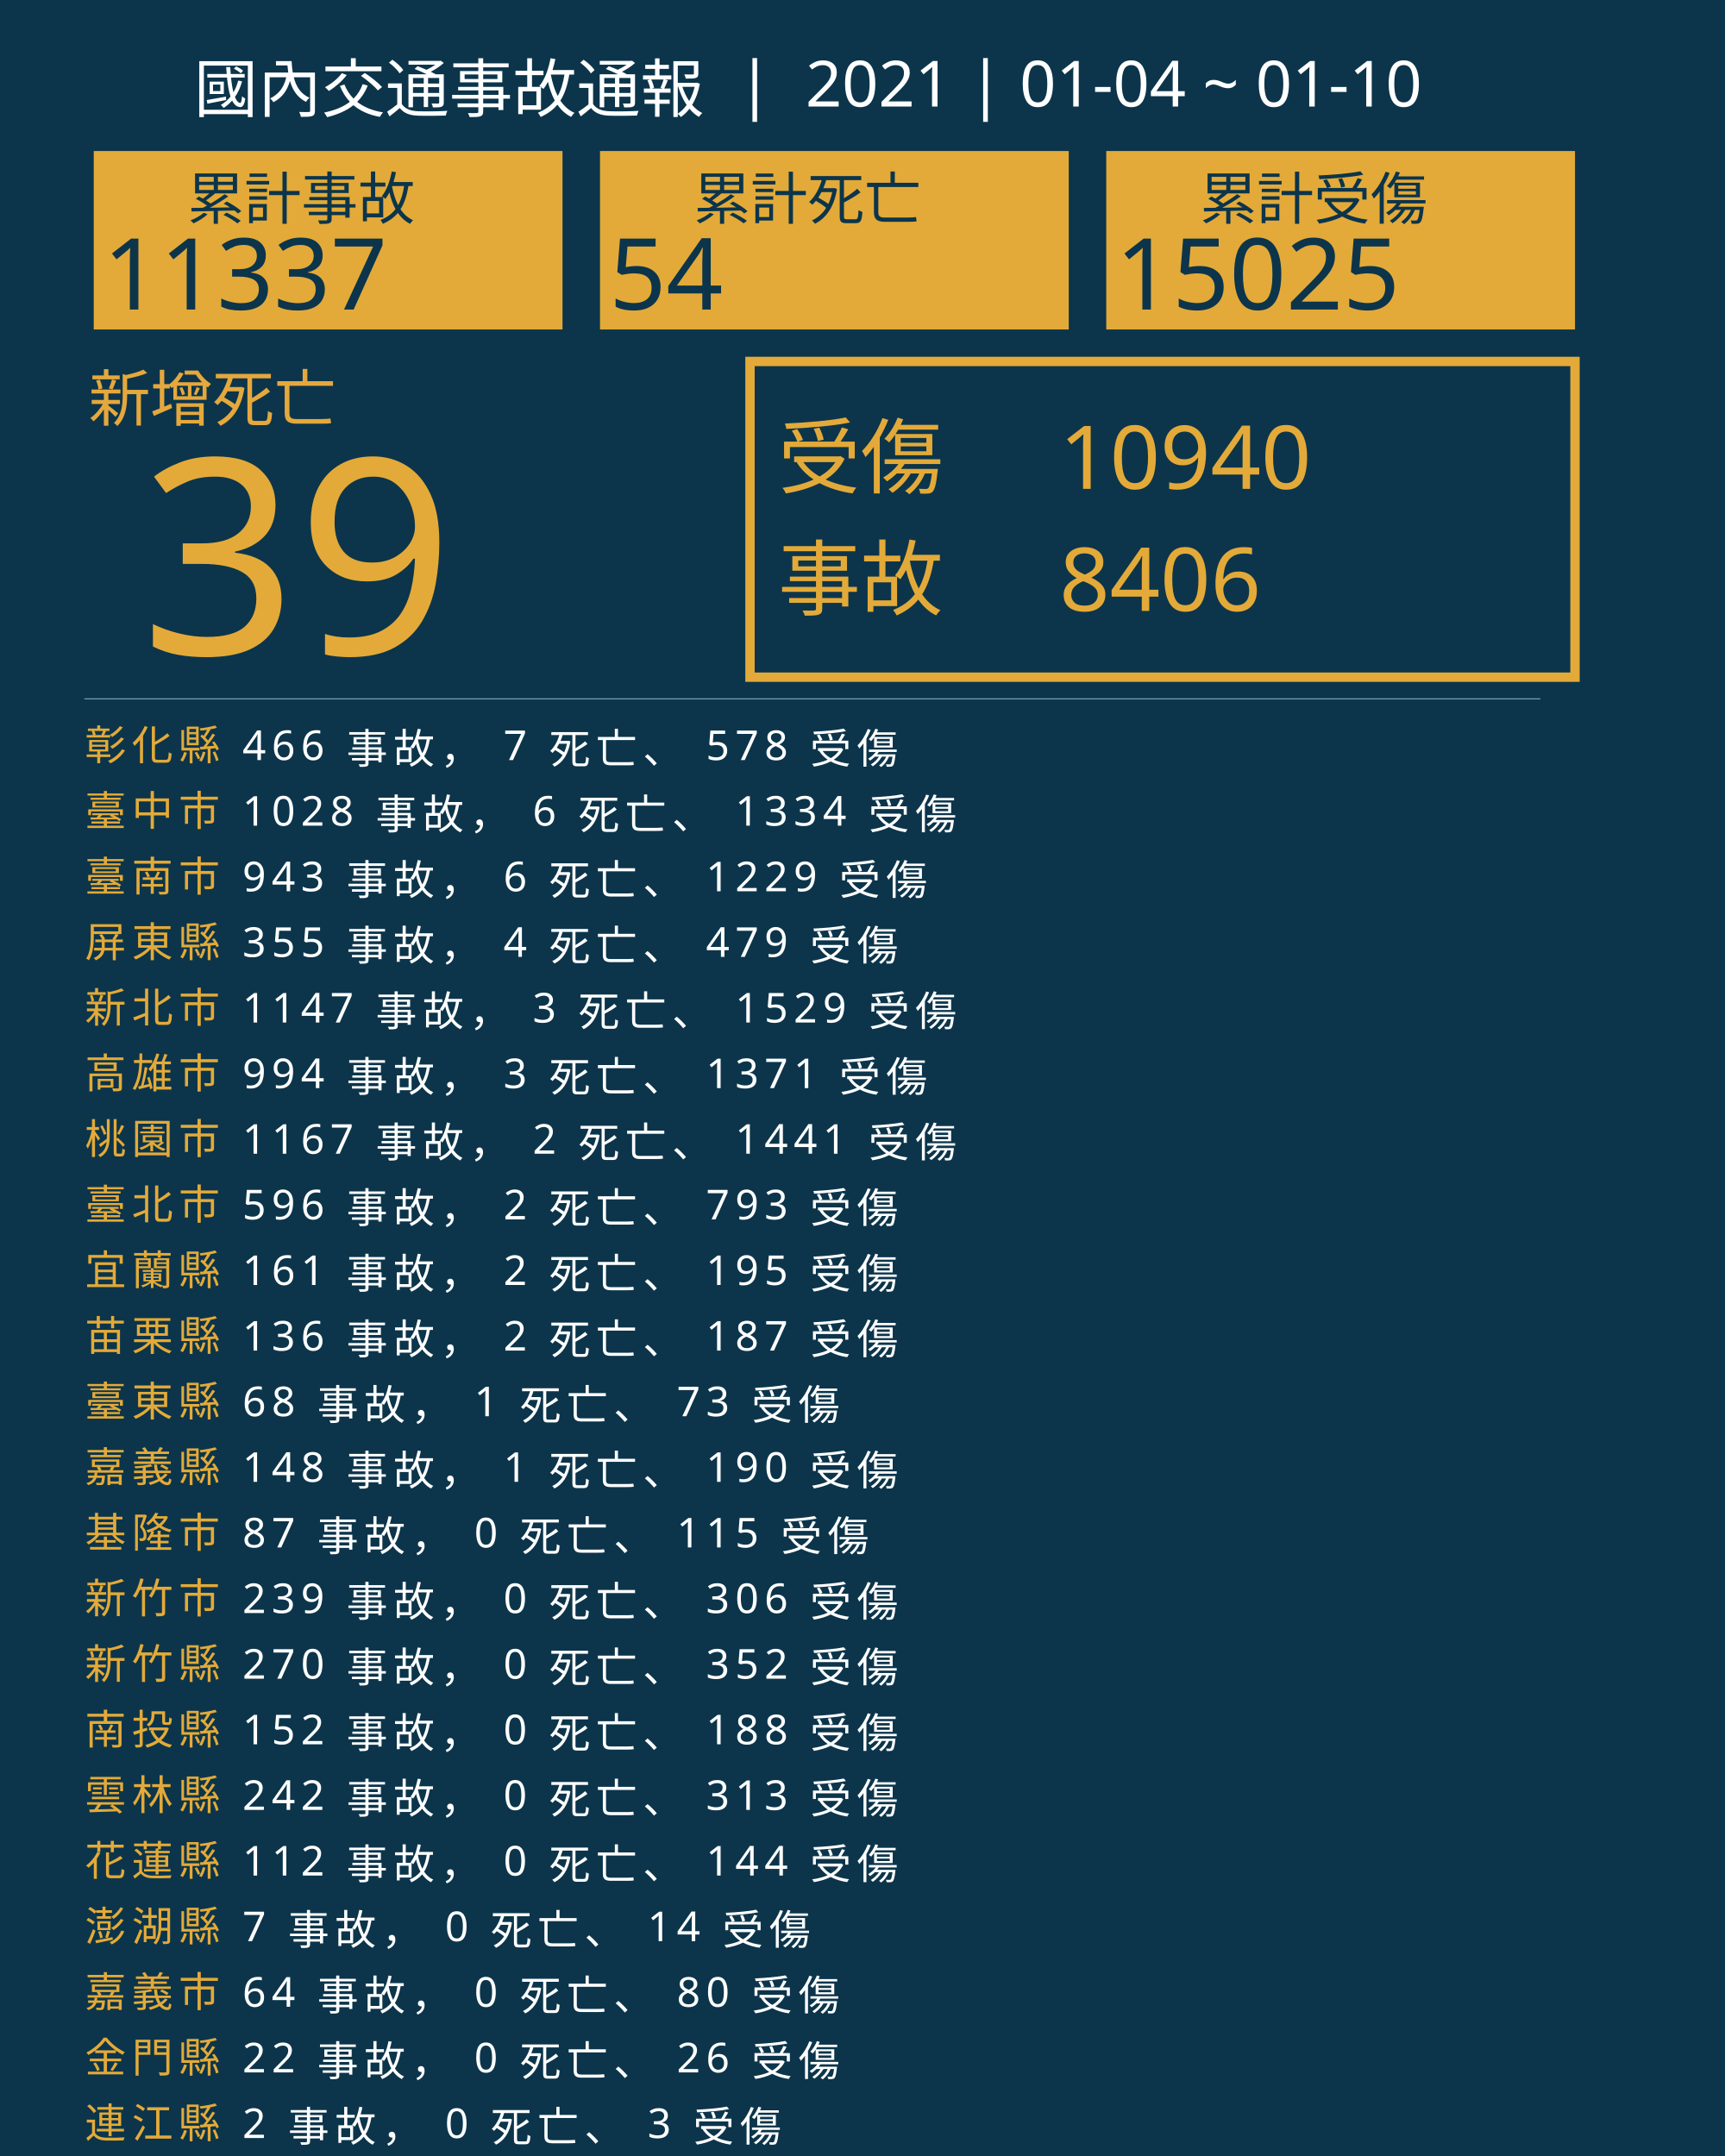
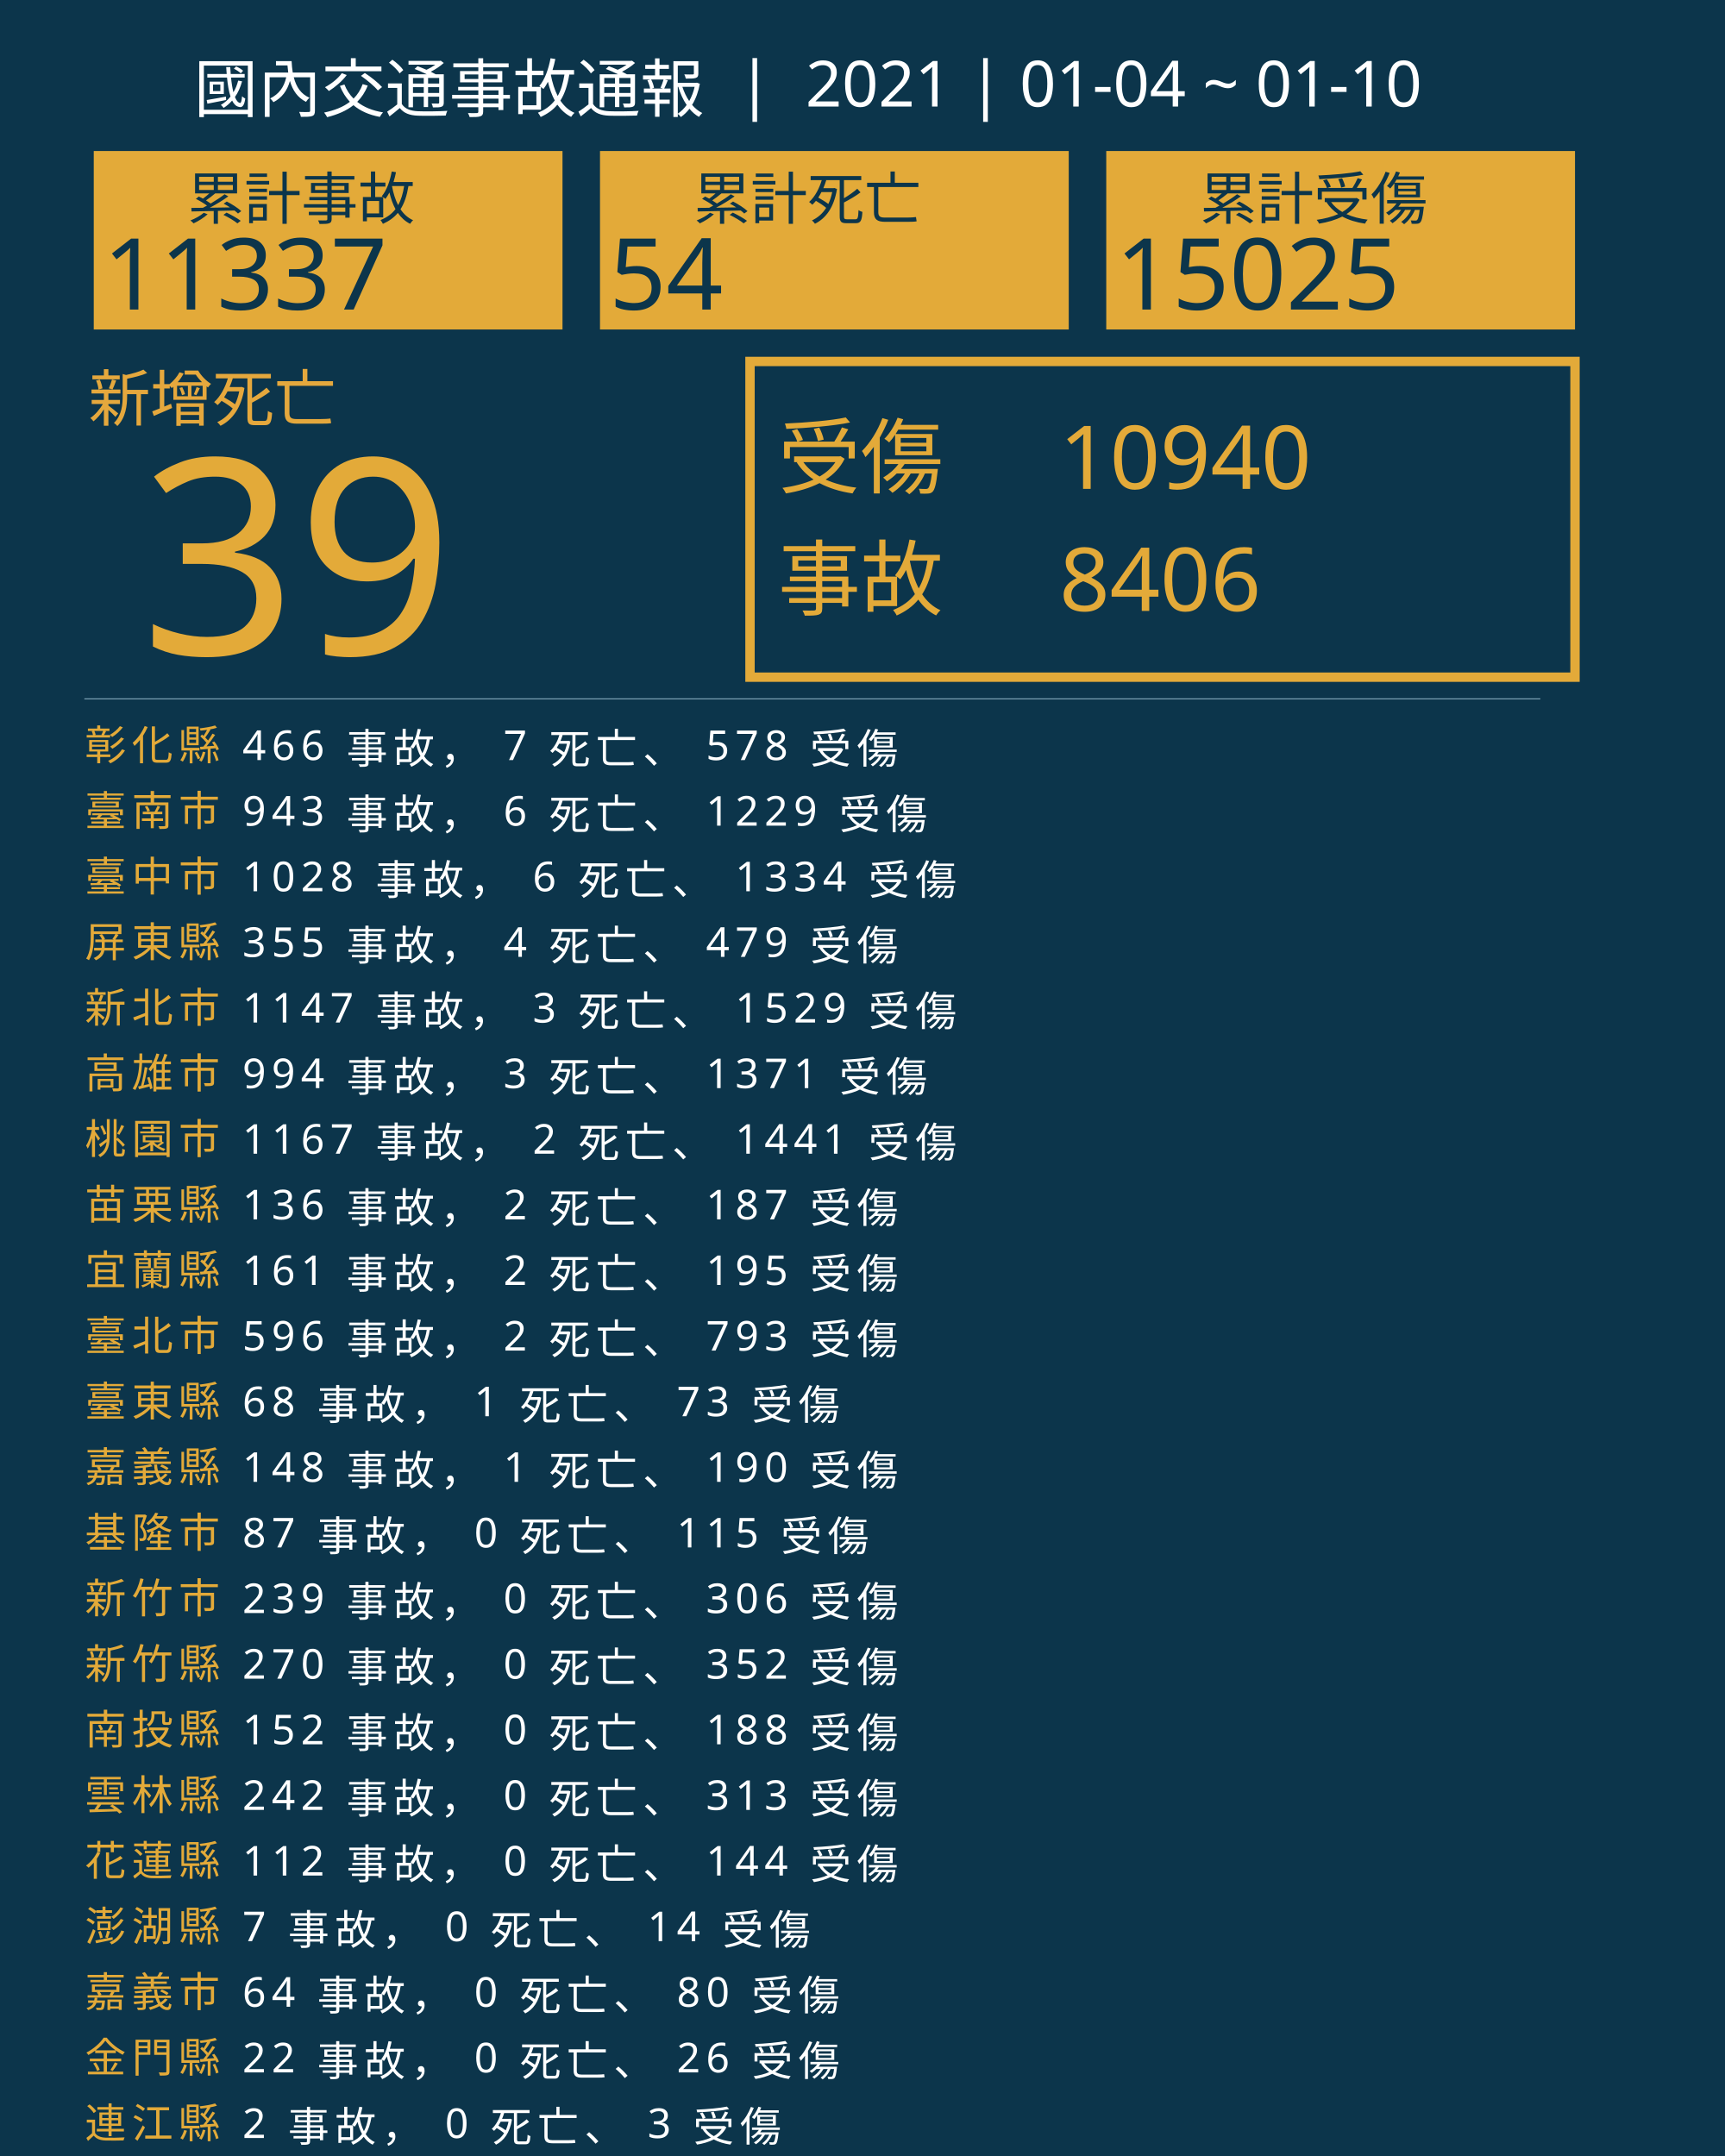
<svg xmlns="http://www.w3.org/2000/svg" version="1.1" id="圖層_1" x="0px" y="0px" viewBox="0 0 1840 2300" style="enable-background:new 0 0 1840 2300;" xml:space="preserve">
  <style type="text/css">
	.st0{fill:#0C354B;}
	.st1{fill:#E5A83D;}
	.st2{font-family:'NotoSansCJKtc-Bold-B5pc-H';}
	.st3{font-size:66px;}
	.st4{fill:#E3AA39;}
	.st5{font-family:'Arial-BoldMT';}
	.st6{font-size:291.776px;}
	.st7{fill:none;stroke:#E3AA39;stroke-miterlimit:10;stroke-width:10;}
	.st8{font-family:'NotoSansCJKtc-Light-B5pc-H';}
	.st9{font-size:88px;}
	.st10{font-family:'NotoSansCJKtc-Medium-B5pc-H';}
	.st11{font-size:94px;}
	.st12{fill:none;stroke:#8AAFC1;stroke-miterlimit:10;}
	.st13{font-size:60.649px;}
	.st14{font-size:106px;}
	.st15{fill:none;}
	.st16{font-size:44px;}
	.st17{letter-spacing:6;}
	.st18{fill:#FFFFFF;}
	.st19{letter-spacing:1;}
	.st20{font-size:68px;}
</style>
  <rect class="st0" width="1840" height="2300" />
  <text transform="matrix(1 0 0 1 94.5001 449.017)" class="st1 st2 st3">新增死亡</text>
  <g>
    <text transform="matrix(1 0 0 1 150 698.1412)" class="st4 st5 st6">39</text>
  </g>
  <g>
    <rect x="800" y="385.6" class="st7" width="880" height="336.8" />
    <g>
      <text transform="matrix(1 0 0 1 830 519.593)" class="st4 st8 st9">受傷</text>
      <text transform="matrix(1 0 0 1 1130 521.5084)" class="st4 st10 st11">10940</text>
      <text transform="matrix(1 0 0 1 1130 651.7274)" class="st4 st10 st11">8406</text>
      <text transform="matrix(1 0 0 1 830 649.4965)" class="st4 st8 st9">事故</text>
    </g>
  </g>
  <line class="st12" x1="90" y1="745.5" x2="1643" y2="745.5" />
  <g>
    <g>
      <rect x="100" y="161.1" class="st4" width="500" height="190.4" />
      <g>
        <text transform="matrix(1 0 0 1 200 233.9079)" class="st0 st10 st13">累計事故</text>
        <g>
          <text transform="matrix(1 0 0 1 110 330.2121)" class="st0 st5 st14">11337</text>
        </g>
      </g>
    </g>
    <g>
      <rect x="640" y="161.1" class="st4" width="500" height="190.4" />
      <g>
        <text transform="matrix(1 0 0 1 740 233.908)" class="st0 st10 st13">累計死亡</text>
        <g>
          <text transform="matrix(1 0 0 1 650 330.2122)" class="st0 st5 st14">54</text>
        </g>
      </g>
    </g>
    <g>
      <rect x="1180" y="161.1" class="st4" width="500" height="190.4" />
      <g>
        <text transform="matrix(1 0 0 1 1280 233.908)" class="st0 st10 st13">累計受傷</text>
        <g>
          <text transform="matrix(1 0 0 1 1190 330.2122)" class="st0 st5 st14">15025</text>
        </g>
      </g>
    </g>
  </g>
  <rect x="90.6" y="772.1" class="st15" width="1141.8" height="314.8" />
  <text transform="matrix(1 0 0 1 90.5591 810.7965)">
    <tspan x="0" y="0" class="st4 st10 st16 st17">彰化縣</tspan>
    <tspan x="150.6" y="0" class="st18 st10 st16 st17"> 466 事故， 7 死亡、 578 受傷</tspan>
-     <tspan x="0" y="70" class="st4 st10 st16 st17">臺中市</tspan>
-     <tspan x="150.6" y="70" class="st18 st10 st16 st17"> 1028 事故， 6 死亡、 1334 受傷</tspan>
-     <tspan x="0" y="140" class="st4 st10 st16 st17">臺南市</tspan>
-     <tspan x="150.6" y="140" class="st18 st10 st16 st17"> 943 事故， 6 死亡、 1229 受傷</tspan>
+     <tspan x="0" y="70" class="st4 st10 st16 st17">臺南市</tspan>
+     <tspan x="150.6" y="70" class="st18 st10 st16 st17"> 943 事故， 6 死亡、 1229 受傷</tspan>
+     <tspan x="0" y="140" class="st4 st10 st16 st17">臺中市</tspan>
+     <tspan x="150.6" y="140" class="st18 st10 st16 st17"> 1028 事故， 6 死亡、 1334 受傷</tspan>
    <tspan x="0" y="210" class="st4 st10 st16 st17">屏東縣</tspan>
    <tspan x="150.6" y="210" class="st18 st10 st16 st17"> 355 事故， 4 死亡、 479 受傷</tspan>
    <tspan x="0" y="280" class="st4 st10 st16 st17">新北市</tspan>
    <tspan x="150.6" y="280" class="st18 st10 st16 st17"> 1147 事故， 3 死亡、 1529 受傷</tspan>
    <tspan x="0" y="350" class="st4 st10 st16 st17">高雄市</tspan>
    <tspan x="150.6" y="350" class="st18 st10 st16 st17"> 994 事故， 3 死亡、 1371 受傷</tspan>
    <tspan x="0" y="420" class="st4 st10 st16 st17">桃園市</tspan>
    <tspan x="150.6" y="420" class="st18 st10 st16 st17"> 1167 事故， 2 死亡、 1441 受傷</tspan>
-     <tspan x="0" y="490" class="st4 st10 st16 st17">臺北市</tspan>
-     <tspan x="150.6" y="490" class="st18 st10 st16 st17"> 596 事故， 2 死亡、 793 受傷</tspan>
+     <tspan x="0" y="490" class="st4 st10 st16 st17">苗栗縣</tspan>
+     <tspan x="150.6" y="490" class="st18 st10 st16 st17"> 136 事故， 2 死亡、 187 受傷</tspan>
    <tspan x="0" y="560" class="st4 st10 st16 st17">宜蘭縣</tspan>
    <tspan x="150.6" y="560" class="st18 st10 st16 st17"> 161 事故， 2 死亡、 195 受傷</tspan>
-     <tspan x="0" y="630" class="st4 st10 st16 st17">苗栗縣</tspan>
-     <tspan x="150.6" y="630" class="st18 st10 st16 st17"> 136 事故， 2 死亡、 187 受傷</tspan>
+     <tspan x="0" y="630" class="st4 st10 st16 st17">臺北市</tspan>
+     <tspan x="150.6" y="630" class="st18 st10 st16 st17"> 596 事故， 2 死亡、 793 受傷</tspan>
    <tspan x="0" y="700" class="st4 st10 st16 st17">臺東縣</tspan>
    <tspan x="150.6" y="700" class="st18 st10 st16 st17"> 68 事故， 1 死亡、 73 受傷</tspan>
    <tspan x="0" y="770" class="st4 st10 st16 st17">嘉義縣</tspan>
    <tspan x="150.6" y="770" class="st18 st10 st16 st17"> 148 事故， 1 死亡、 190 受傷</tspan>
    <tspan x="0" y="840" class="st4 st10 st16 st17">基隆市</tspan>
    <tspan x="150.6" y="840" class="st18 st10 st16 st17"> 87 事故， 0 死亡、 115 受傷</tspan>
    <tspan x="0" y="910" class="st4 st10 st16 st17">新竹市</tspan>
    <tspan x="150.6" y="910" class="st18 st10 st16 st17"> 239 事故， 0 死亡、 306 受傷</tspan>
    <tspan x="0" y="980" class="st4 st10 st16 st17">新竹縣</tspan>
    <tspan x="150.6" y="980" class="st18 st10 st16 st17"> 270 事故， 0 死亡、 352 受傷</tspan>
    <tspan x="0" y="1050" class="st4 st10 st16 st17">南投縣</tspan>
    <tspan x="150.6" y="1050" class="st18 st10 st16 st17"> 152 事故， 0 死亡、 188 受傷</tspan>
    <tspan x="0" y="1120" class="st4 st10 st16 st17">雲林縣</tspan>
    <tspan x="150.6" y="1120" class="st18 st10 st16 st17"> 242 事故， 0 死亡、 313 受傷</tspan>
    <tspan x="0" y="1190" class="st4 st10 st16 st17">花蓮縣</tspan>
    <tspan x="150.6" y="1190" class="st18 st10 st16 st17"> 112 事故， 0 死亡、 144 受傷</tspan>
    <tspan x="0" y="1260" class="st4 st10 st16 st17">澎湖縣</tspan>
    <tspan x="150.6" y="1260" class="st18 st10 st16 st17"> 7 事故， 0 死亡、 14 受傷</tspan>
    <tspan x="0" y="1330" class="st4 st10 st16 st17">嘉義市</tspan>
    <tspan x="150.6" y="1330" class="st18 st10 st16 st17"> 64 事故， 0 死亡、 80 受傷</tspan>
    <tspan x="0" y="1400" class="st4 st10 st16 st17">金門縣</tspan>
    <tspan x="150.6" y="1400" class="st18 st10 st16 st17"> 22 事故， 0 死亡、 26 受傷</tspan>
    <tspan x="0" y="1470" class="st4 st10 st16 st17">連江縣</tspan>
    <tspan x="150.6" y="1470" class="st18 st10 st16 st17"> 2 事故， 0 死亡、 3 受傷</tspan>
  </text>
  <text transform="matrix(1 0 0 1 207 119.2712)" class="st18 st8 st20">國內交通事故通報  |  2021 | 01-04 ~ 01-10</text>
</svg>
